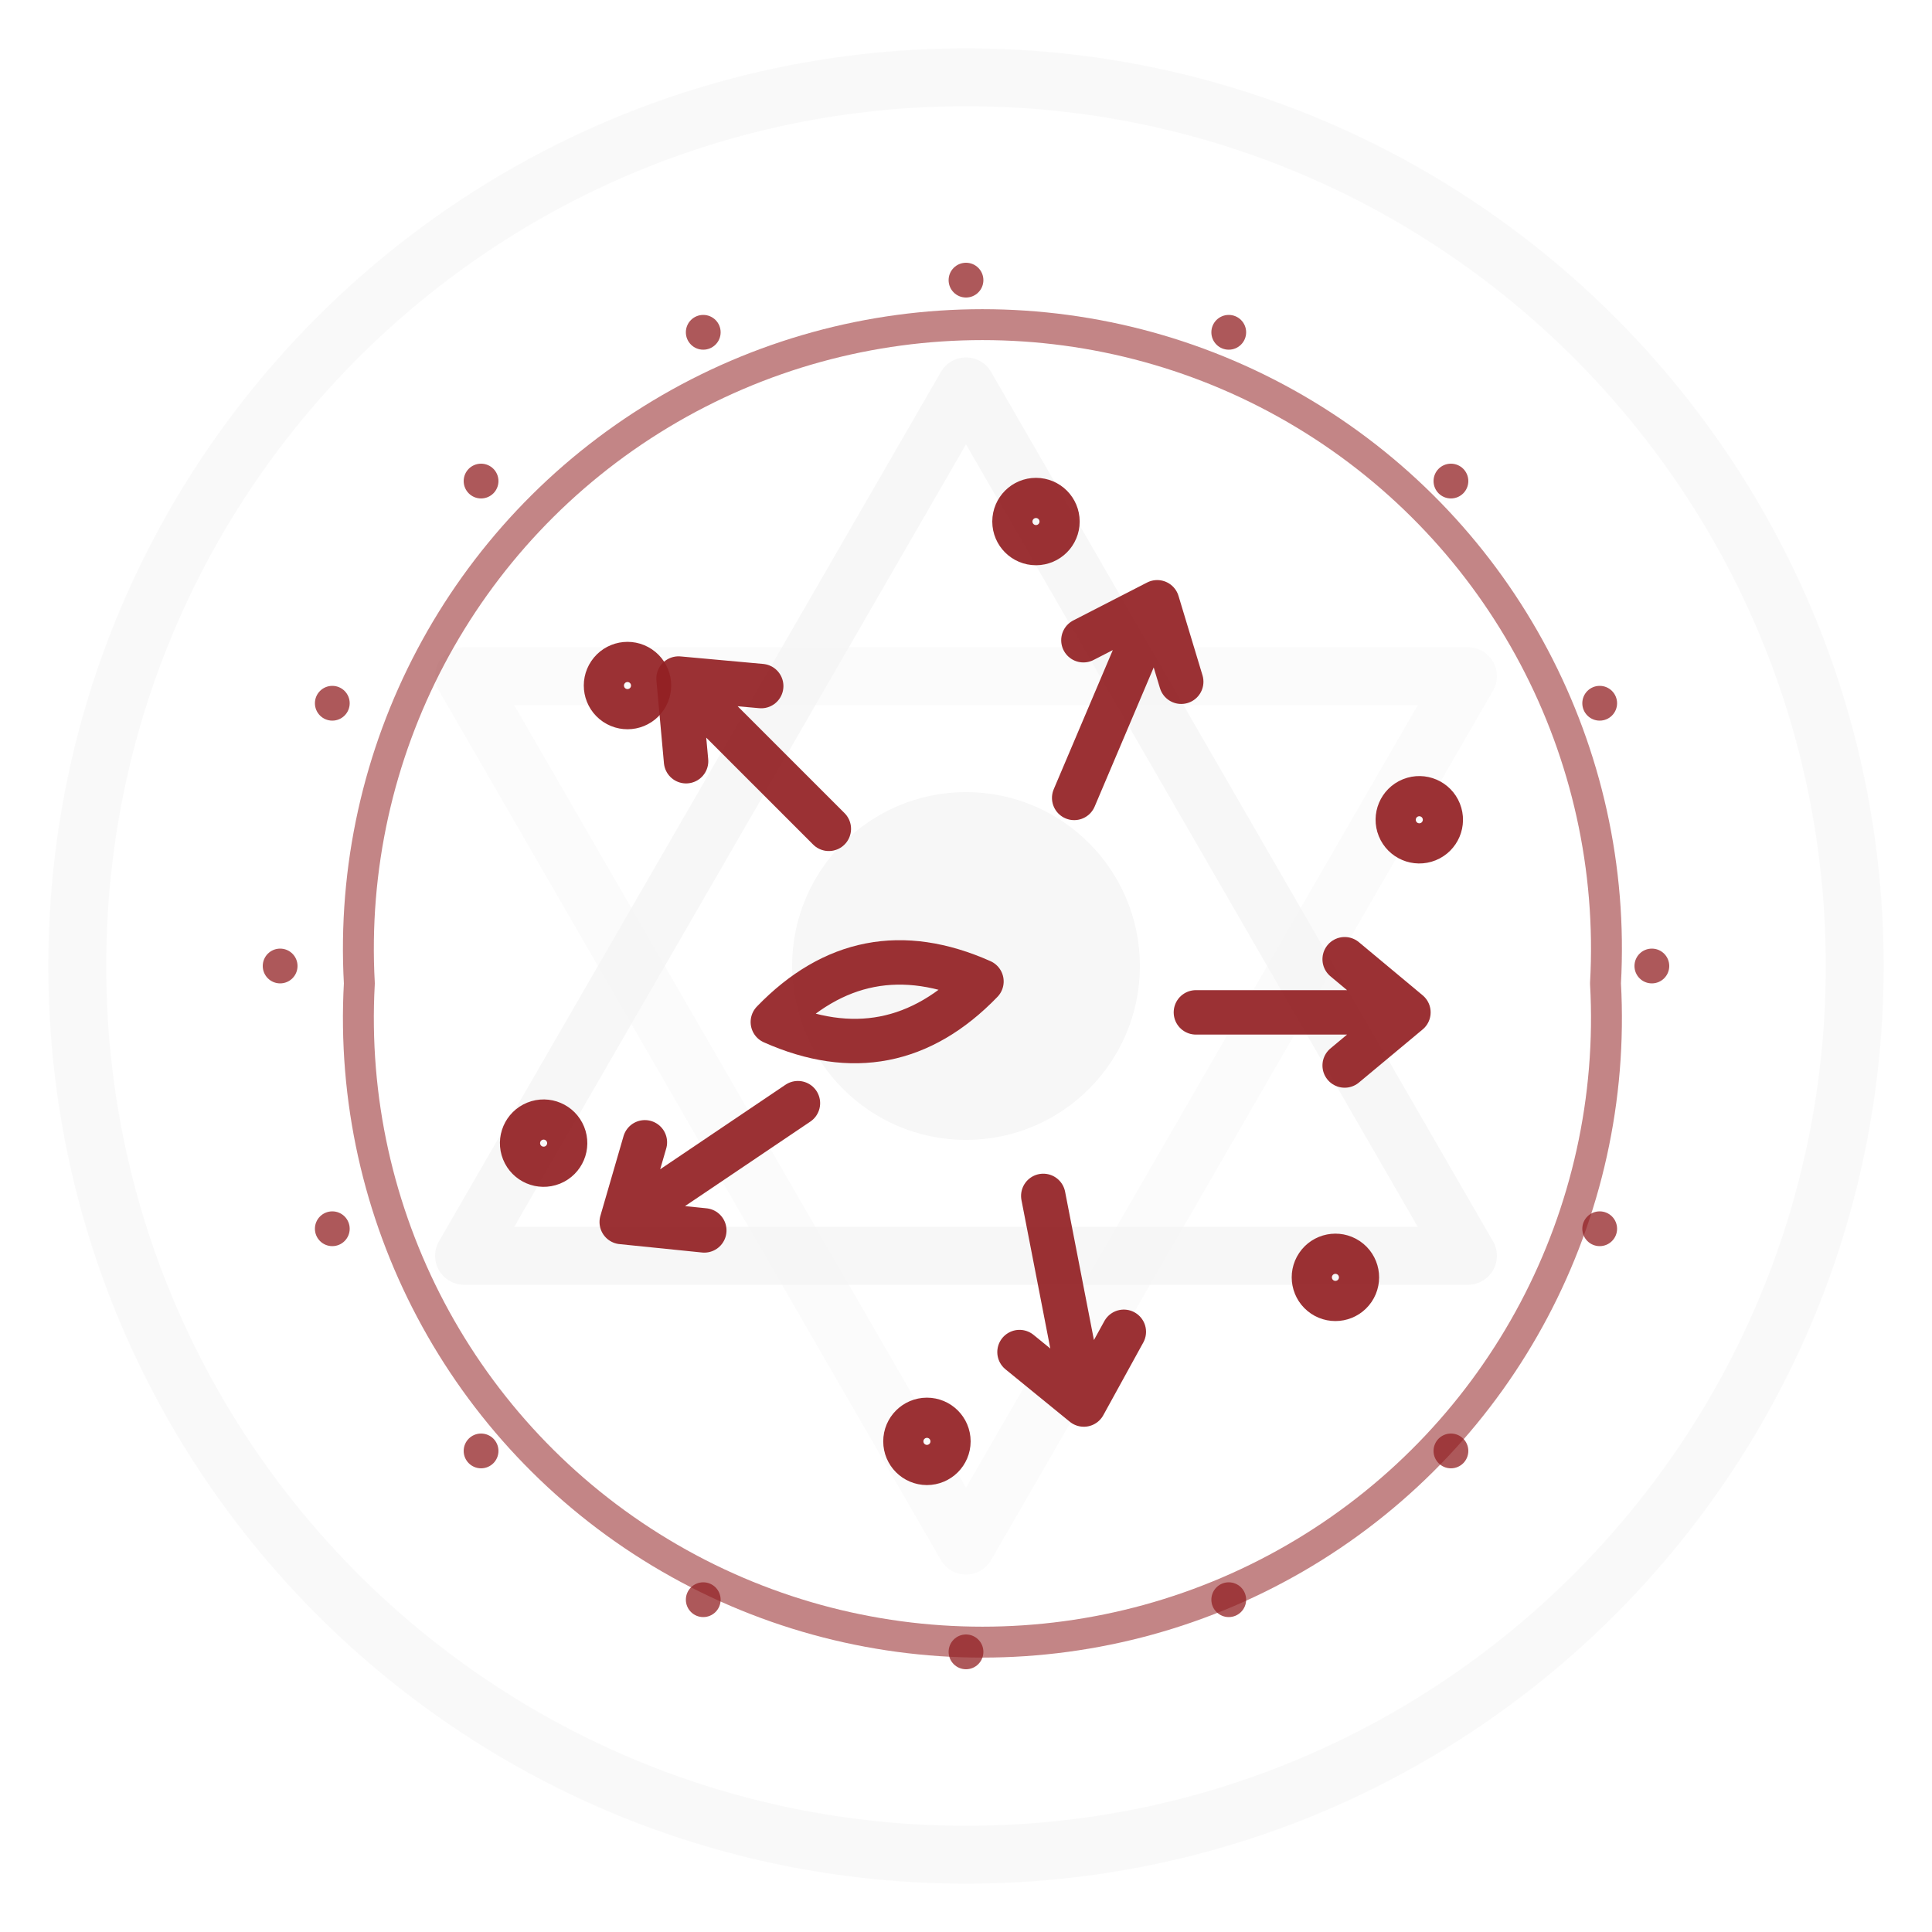
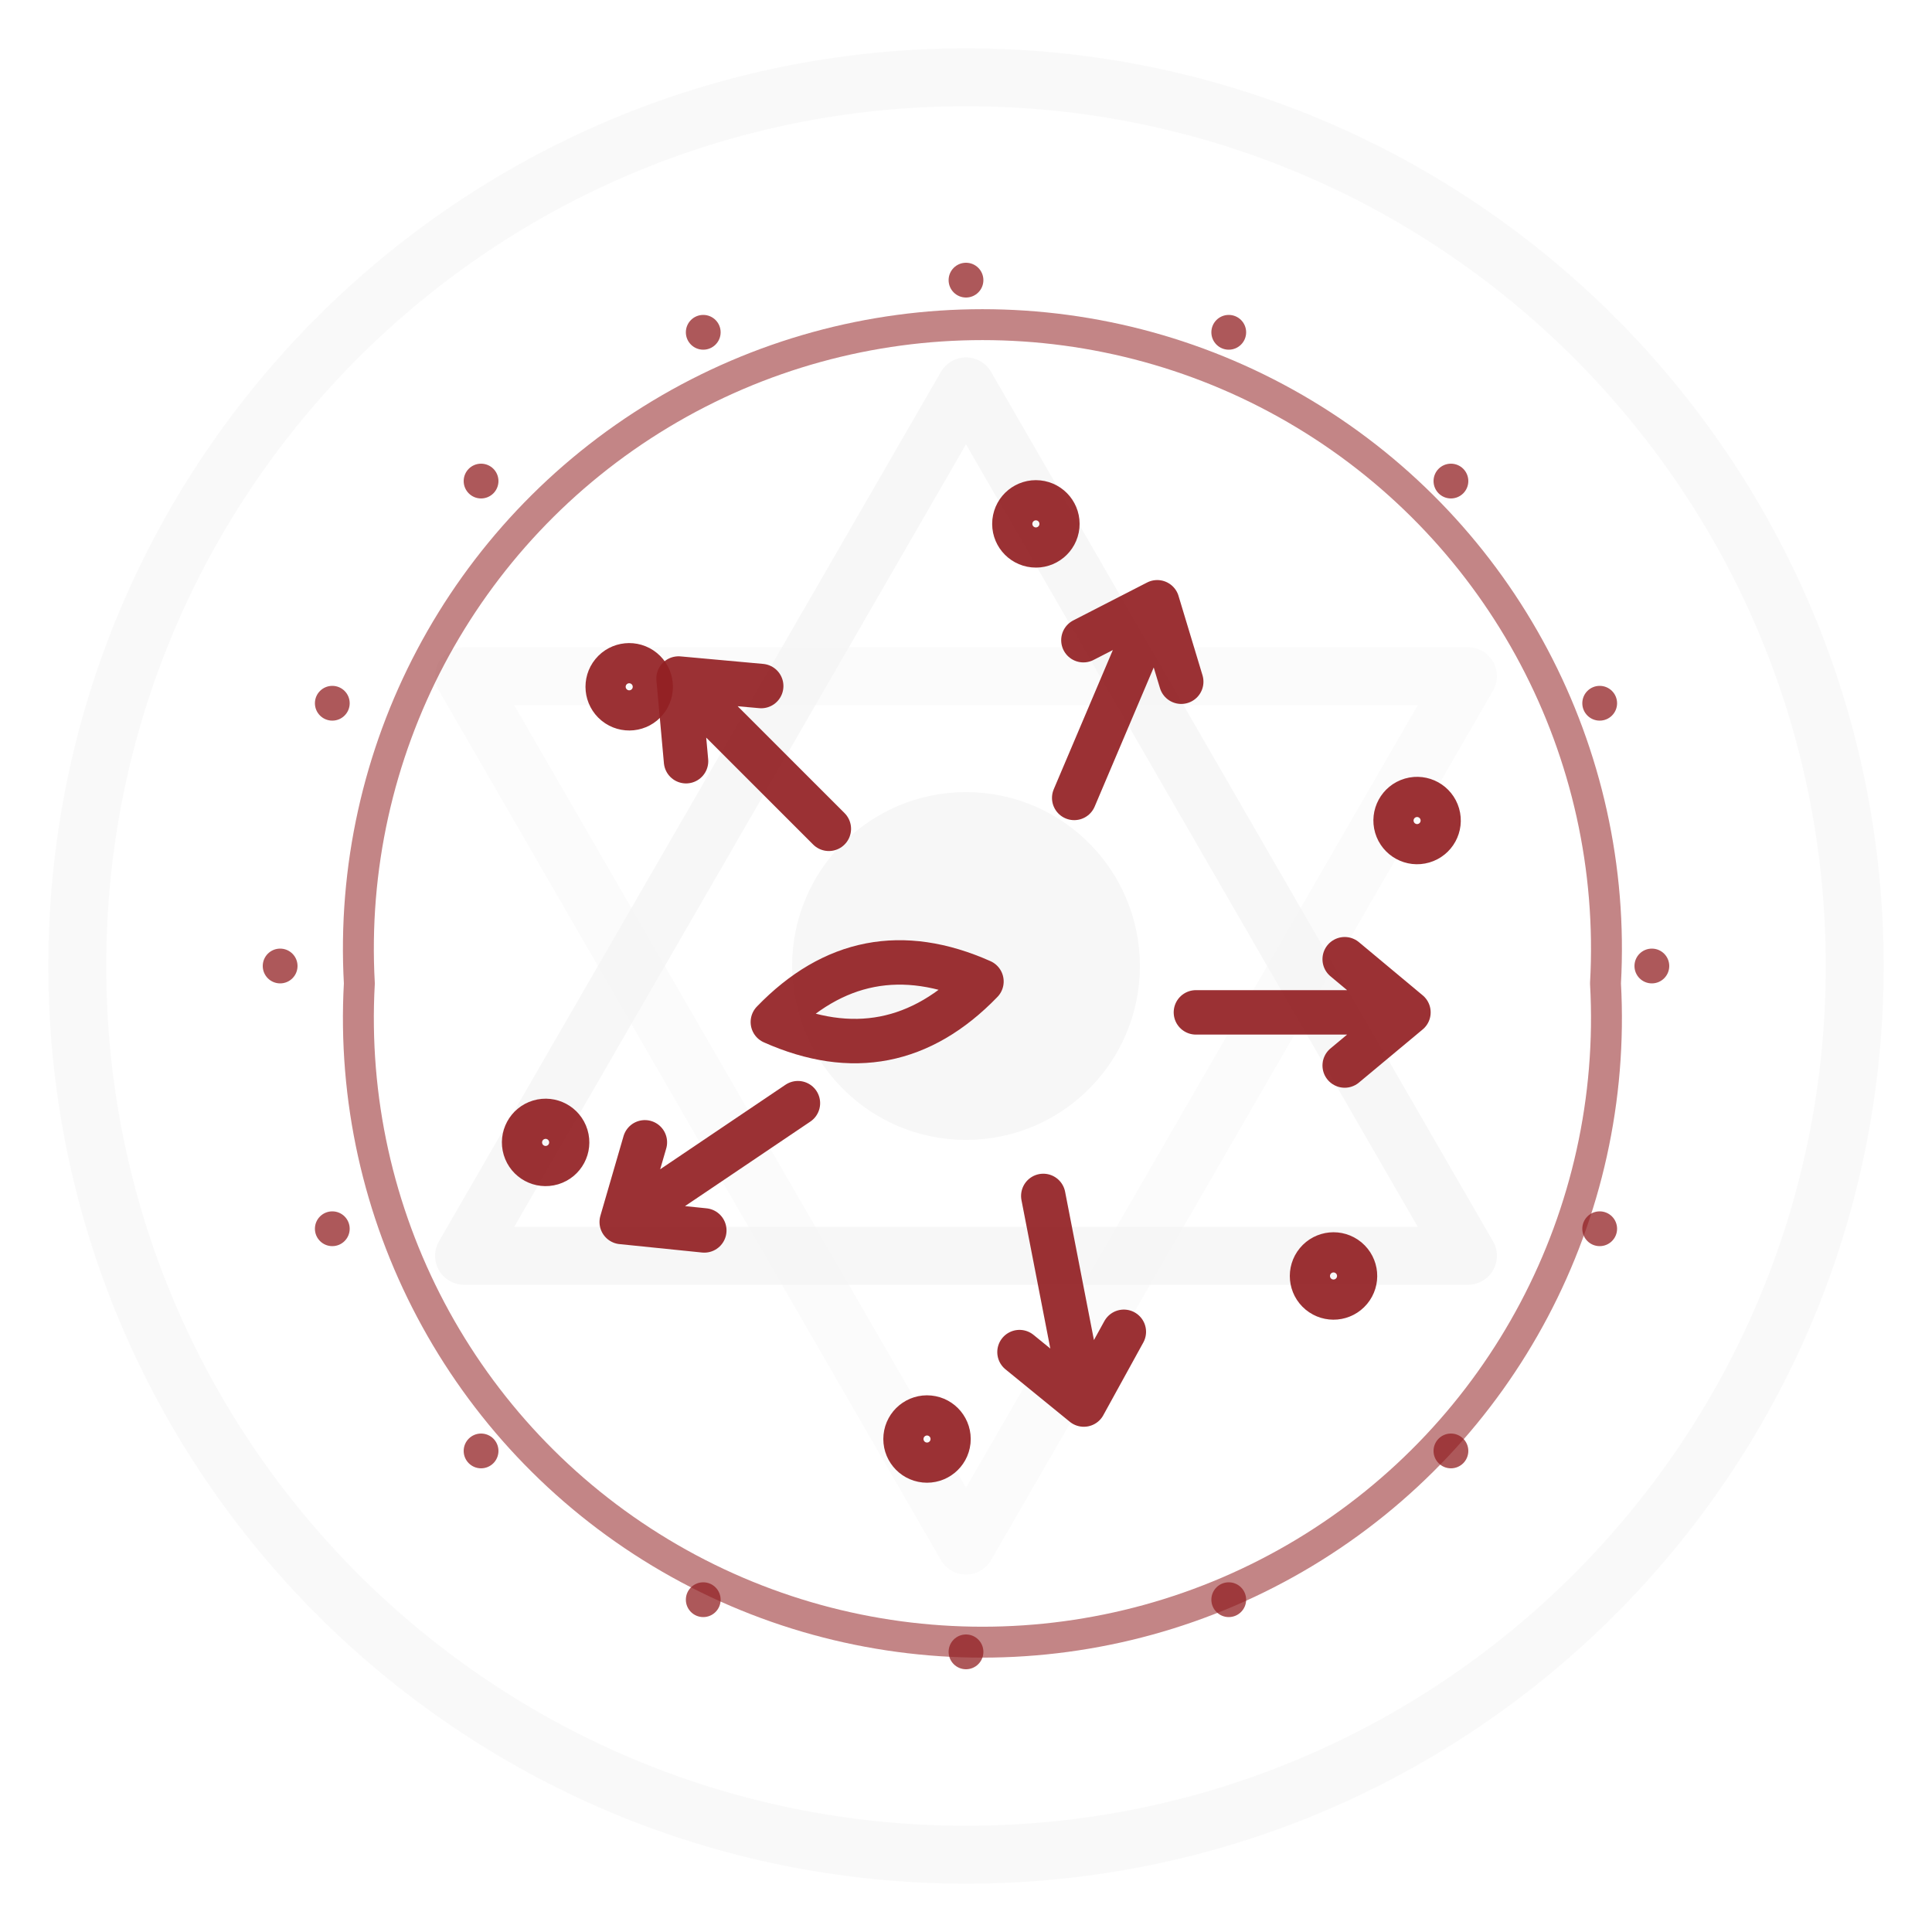
<svg xmlns="http://www.w3.org/2000/svg" viewBox="0 0 100 100" fill="none" stroke-linecap="round" stroke-linejoin="round">
  <g class="sig" opacity="0.045" aria-hidden="true">
    <circle cx="50" cy="50" r="46" fill="none" stroke="currentColor" stroke-width="3" opacity="0.5" />
    <path d="M50.00 20.00L75.98 65.00L24.02 65.00Z" fill="none" stroke="currentColor" stroke-width="3" opacity="0.7" />
    <path d="M50.00 80.00L24.02 35.00L75.98 35.00Z" fill="none" stroke="currentColor" stroke-width="3" opacity="0.35" />
    <circle cx="50" cy="50" r="9" fill="currentColor" opacity="0.75" />
  </g>
  <g>
-     <path d="M0,0q-3.85,5.5 0,11q3.85,-5.5 0,-11" stroke="#922023" stroke-width="2.30" opacity="0.92" data-i="0" transform="translate(50.8,50.8) rotate(79)" />
-     <path d="M0,0H11M11,0L7.7,-2.75M11,0L7.7,2.75" stroke="#922023" stroke-width="2.30" opacity="0.92" data-i="1" transform="translate(61.9,52.4) rotate(0)" />
-     <path d="M0,0H11M11,0L7.7,-2.75M11,0L7.7,2.75" stroke="#922023" stroke-width="2.30" opacity="0.92" data-i="2" transform="translate(54.0,61.9) rotate(79)" />
-     <path d="M0,0H11M11,0L7.7,-2.75M11,0L7.7,2.75" stroke="#922023" stroke-width="2.30" opacity="0.92" data-i="3" transform="translate(41.3,57.1) rotate(146)" />
-     <path d="M0,0H11M11,0L7.7,-2.75M11,0L7.7,2.75" stroke="#922023" stroke-width="2.30" opacity="0.92" data-i="4" transform="translate(42.9,42.9) rotate(225)" />
-     <path d="M0,0H11M11,0L7.7,-2.75M11,0L7.7,2.75" stroke="#922023" stroke-width="2.30" opacity="0.92" data-i="5" transform="translate(55.6,41.3) rotate(293)" />
-     <path d="M0,0a1.222,1.222 0 1,0 0.01,0" stroke="#922023" stroke-width="2.08" opacity="0.92" data-i="6" transform="translate(69.8,65.1) rotate(34)" />
-     <path d="M0,0a1.222,1.222 0 1,0 0.01,0" stroke="#922023" stroke-width="2.08" opacity="0.92" data-i="7" transform="translate(49.2,74.6) rotate(90)" />
-     <path d="M0,0a1.222,1.222 0 1,0 0.01,0" stroke="#922023" stroke-width="2.08" opacity="0.92" data-i="8" transform="translate(28.6,60.3) rotate(158)" />
-     <path d="M0,0a1.222,1.222 0 1,0 0.01,0" stroke="#922023" stroke-width="2.08" opacity="0.92" data-i="9" transform="translate(31.8,36.5) rotate(214)" />
-     <path d="M0,0a1.222,1.222 0 1,0 0.01,0" stroke="#922023" stroke-width="2.08" opacity="0.92" data-i="10" transform="translate(52.4,27.0) rotate(270)" />
-     <path d="M0,0a1.222,1.222 0 1,0 0.01,0" stroke="#922023" stroke-width="2.08" opacity="0.92" data-i="11" transform="translate(73.0,41.3) rotate(338)" />
-     <path d="M-32.3,0a32.3,32.3 0 1,0 64.5,0a32.3,32.3 0 1,0 -64.5,0" stroke="#922023" stroke-width="1.6" opacity="0.55" transform="translate(50.9,50.9) rotate(0)" />
+     <path d="M0.000,0.000q-3.850,5.500 0.001,11.000q3.851,-5.500 0.001,-11.000" stroke="#922023" stroke-width="2.30" opacity="0.92" data-i="0" transform="translate(50.8,50.8) rotate(79)" />
+     <path d="M0.000,0.000H11.001M11.000,0.000L7.701,-2.751M11.001,0.001L7.701,2.751" stroke="#922023" stroke-width="2.30" opacity="0.92" data-i="1" transform="translate(61.9,52.4) rotate(0)" />
+     <path d="M0.001,0.000H11.001M11.001,0.001L7.700,-2.751M11.001,0.000L7.701,2.751" stroke="#922023" stroke-width="2.30" opacity="0.92" data-i="2" transform="translate(54.0,61.9) rotate(79)" />
+     <path d="M0.000,0.000H11.000M11.000,0.001L7.700,-2.751M11.000,0.001L7.700,2.750" stroke="#922023" stroke-width="2.30" opacity="0.92" data-i="3" transform="translate(41.3,57.1) rotate(146)" />
+     <path d="M0.000,0.001H11.000M11.000,0.001L7.701,-2.751M11.001,0.001L7.701,2.751" stroke="#922023" stroke-width="2.30" opacity="0.92" data-i="4" transform="translate(42.9,42.9) rotate(225)" />
+     <path d="M0.000,0.001H11.001M11.001,0.000L7.701,-2.751M11.000,0.001L7.701,2.750" stroke="#922023" stroke-width="2.30" opacity="0.92" data-i="5" transform="translate(55.6,41.3) rotate(293)" />
+     <path d="M0.000,0.000a1.222,1.223 0 1,0 0.010,0.001" stroke="#922023" stroke-width="2.08" opacity="0.92" data-i="6" transform="translate(69.8,65.1) rotate(34)" />
+     <path d="M0.000,0.001a1.222,1.222 0 1,0 0.010,0.001" stroke="#922023" stroke-width="2.08" opacity="0.92" data-i="7" transform="translate(49.2,74.6) rotate(90)" />
+     <path d="M0.000,0.000a1.223,1.223 0 1,0 0.011,0.001" stroke="#922023" stroke-width="2.08" opacity="0.92" data-i="8" transform="translate(28.6,60.3) rotate(158)" />
+     <path d="M0.001,0.001a1.223,1.222 0 1,0 0.011,0.001" stroke="#922023" stroke-width="2.08" opacity="0.92" data-i="9" transform="translate(31.8,36.5) rotate(214)" />
+     <path d="M0.001,0.000a1.223,1.223 0 1,0 0.010,0.001" stroke="#922023" stroke-width="2.08" opacity="0.92" data-i="10" transform="translate(52.4,27.0) rotate(270)" />
+     <path d="M0.001,0.000a1.222,1.222 0 1,0 0.010,0.001" stroke="#922023" stroke-width="2.08" opacity="0.92" data-i="11" transform="translate(73.0,41.3) rotate(338)" />
+     <path d="M-32.300,0.001a32.300,32.301 0 1,0 64.500,0.000a32.300,32.301 0 1,0 -64.500,0.000" stroke="#922023" stroke-width="1.6" opacity="0.55" transform="translate(50.9,50.9) rotate(0)" />
    <circle cx="85.5" cy="50.0" r="0.9" fill="#922023" stroke="none" opacity="0.75" />
    <circle cx="82.8" cy="63.6" r="0.9" fill="#922023" stroke="none" opacity="0.75" />
    <circle cx="75.1" cy="75.1" r="0.9" fill="#922023" stroke="none" opacity="0.75" />
    <circle cx="63.6" cy="82.8" r="0.9" fill="#922023" stroke="none" opacity="0.75" />
    <circle cx="50.0" cy="85.5" r="0.9" fill="#922023" stroke="none" opacity="0.75" />
    <circle cx="36.4" cy="82.8" r="0.9" fill="#922023" stroke="none" opacity="0.75" />
    <circle cx="24.9" cy="75.1" r="0.9" fill="#922023" stroke="none" opacity="0.75" />
    <circle cx="17.2" cy="63.6" r="0.9" fill="#922023" stroke="none" opacity="0.75" />
    <circle cx="14.5" cy="50.0" r="0.9" fill="#922023" stroke="none" opacity="0.75" />
    <circle cx="17.2" cy="36.4" r="0.9" fill="#922023" stroke="none" opacity="0.75" />
    <circle cx="24.9" cy="24.9" r="0.9" fill="#922023" stroke="none" opacity="0.75" />
    <circle cx="36.4" cy="17.2" r="0.9" fill="#922023" stroke="none" opacity="0.75" />
    <circle cx="50.0" cy="14.5" r="0.9" fill="#922023" stroke="none" opacity="0.75" />
    <circle cx="63.6" cy="17.2" r="0.9" fill="#922023" stroke="none" opacity="0.75" />
    <circle cx="75.1" cy="24.9" r="0.9" fill="#922023" stroke="none" opacity="0.75" />
    <circle cx="82.8" cy="36.4" r="0.9" fill="#922023" stroke="none" opacity="0.75" />
  </g>
</svg>
